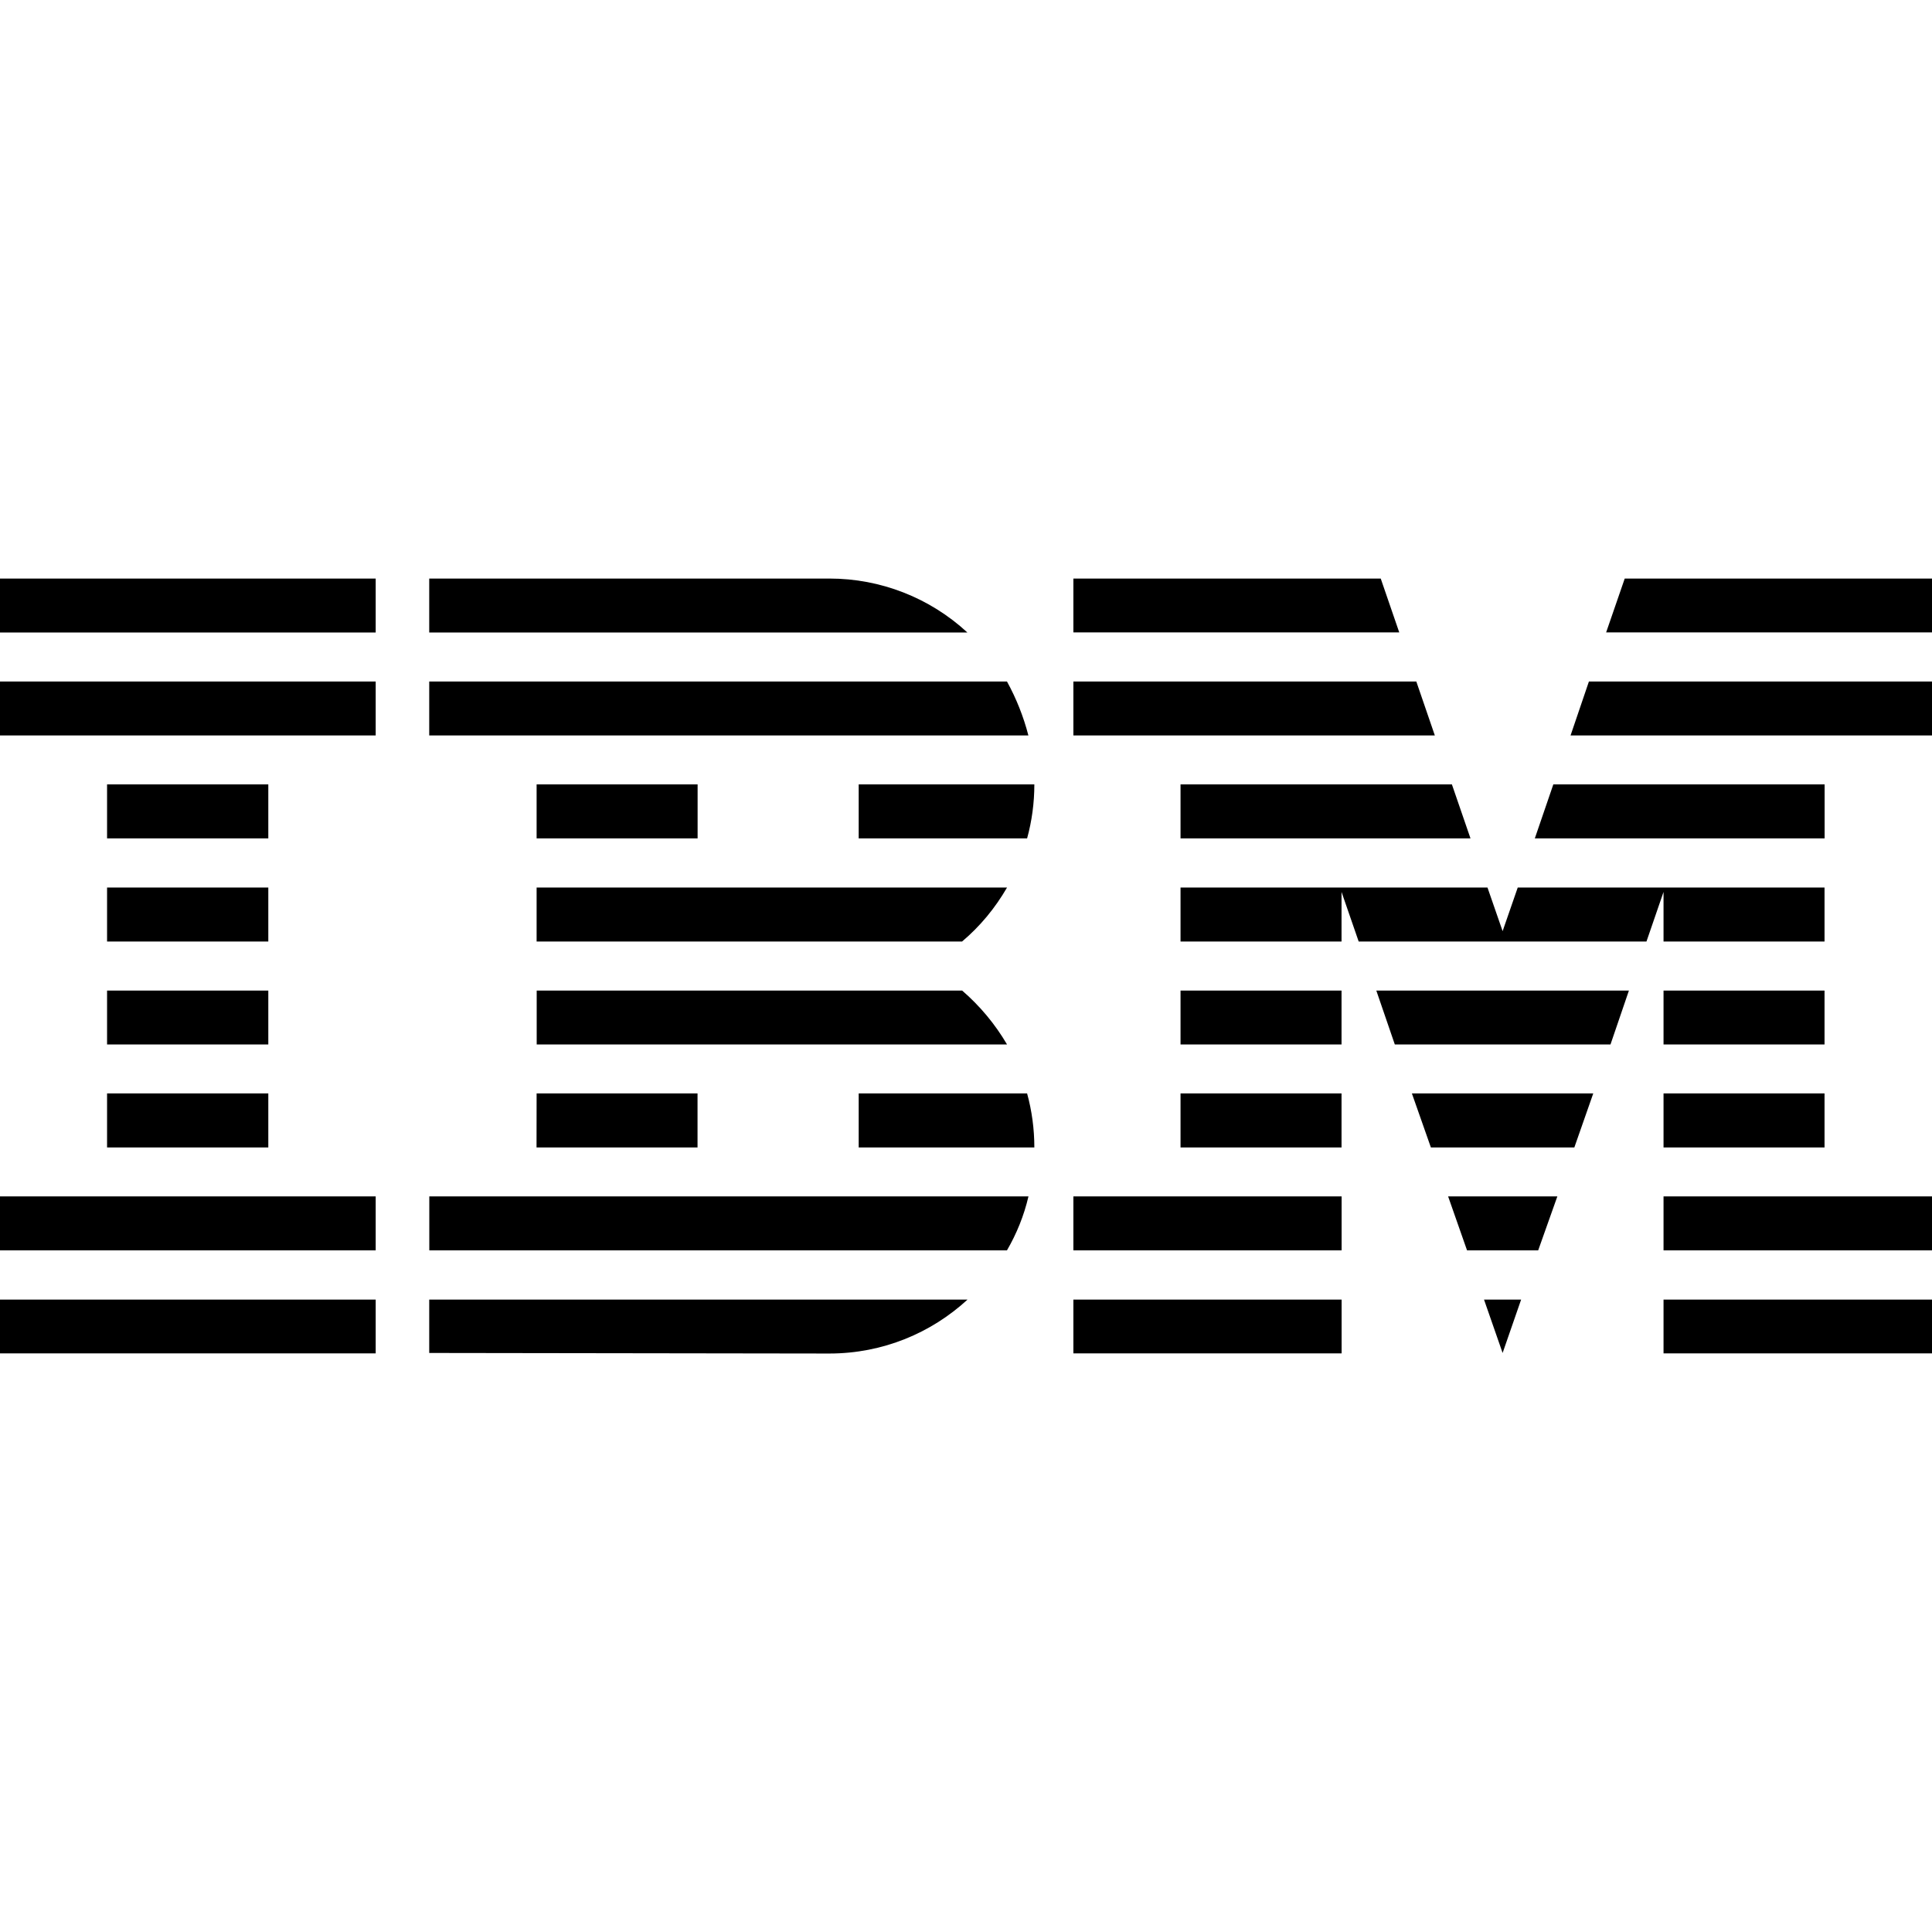
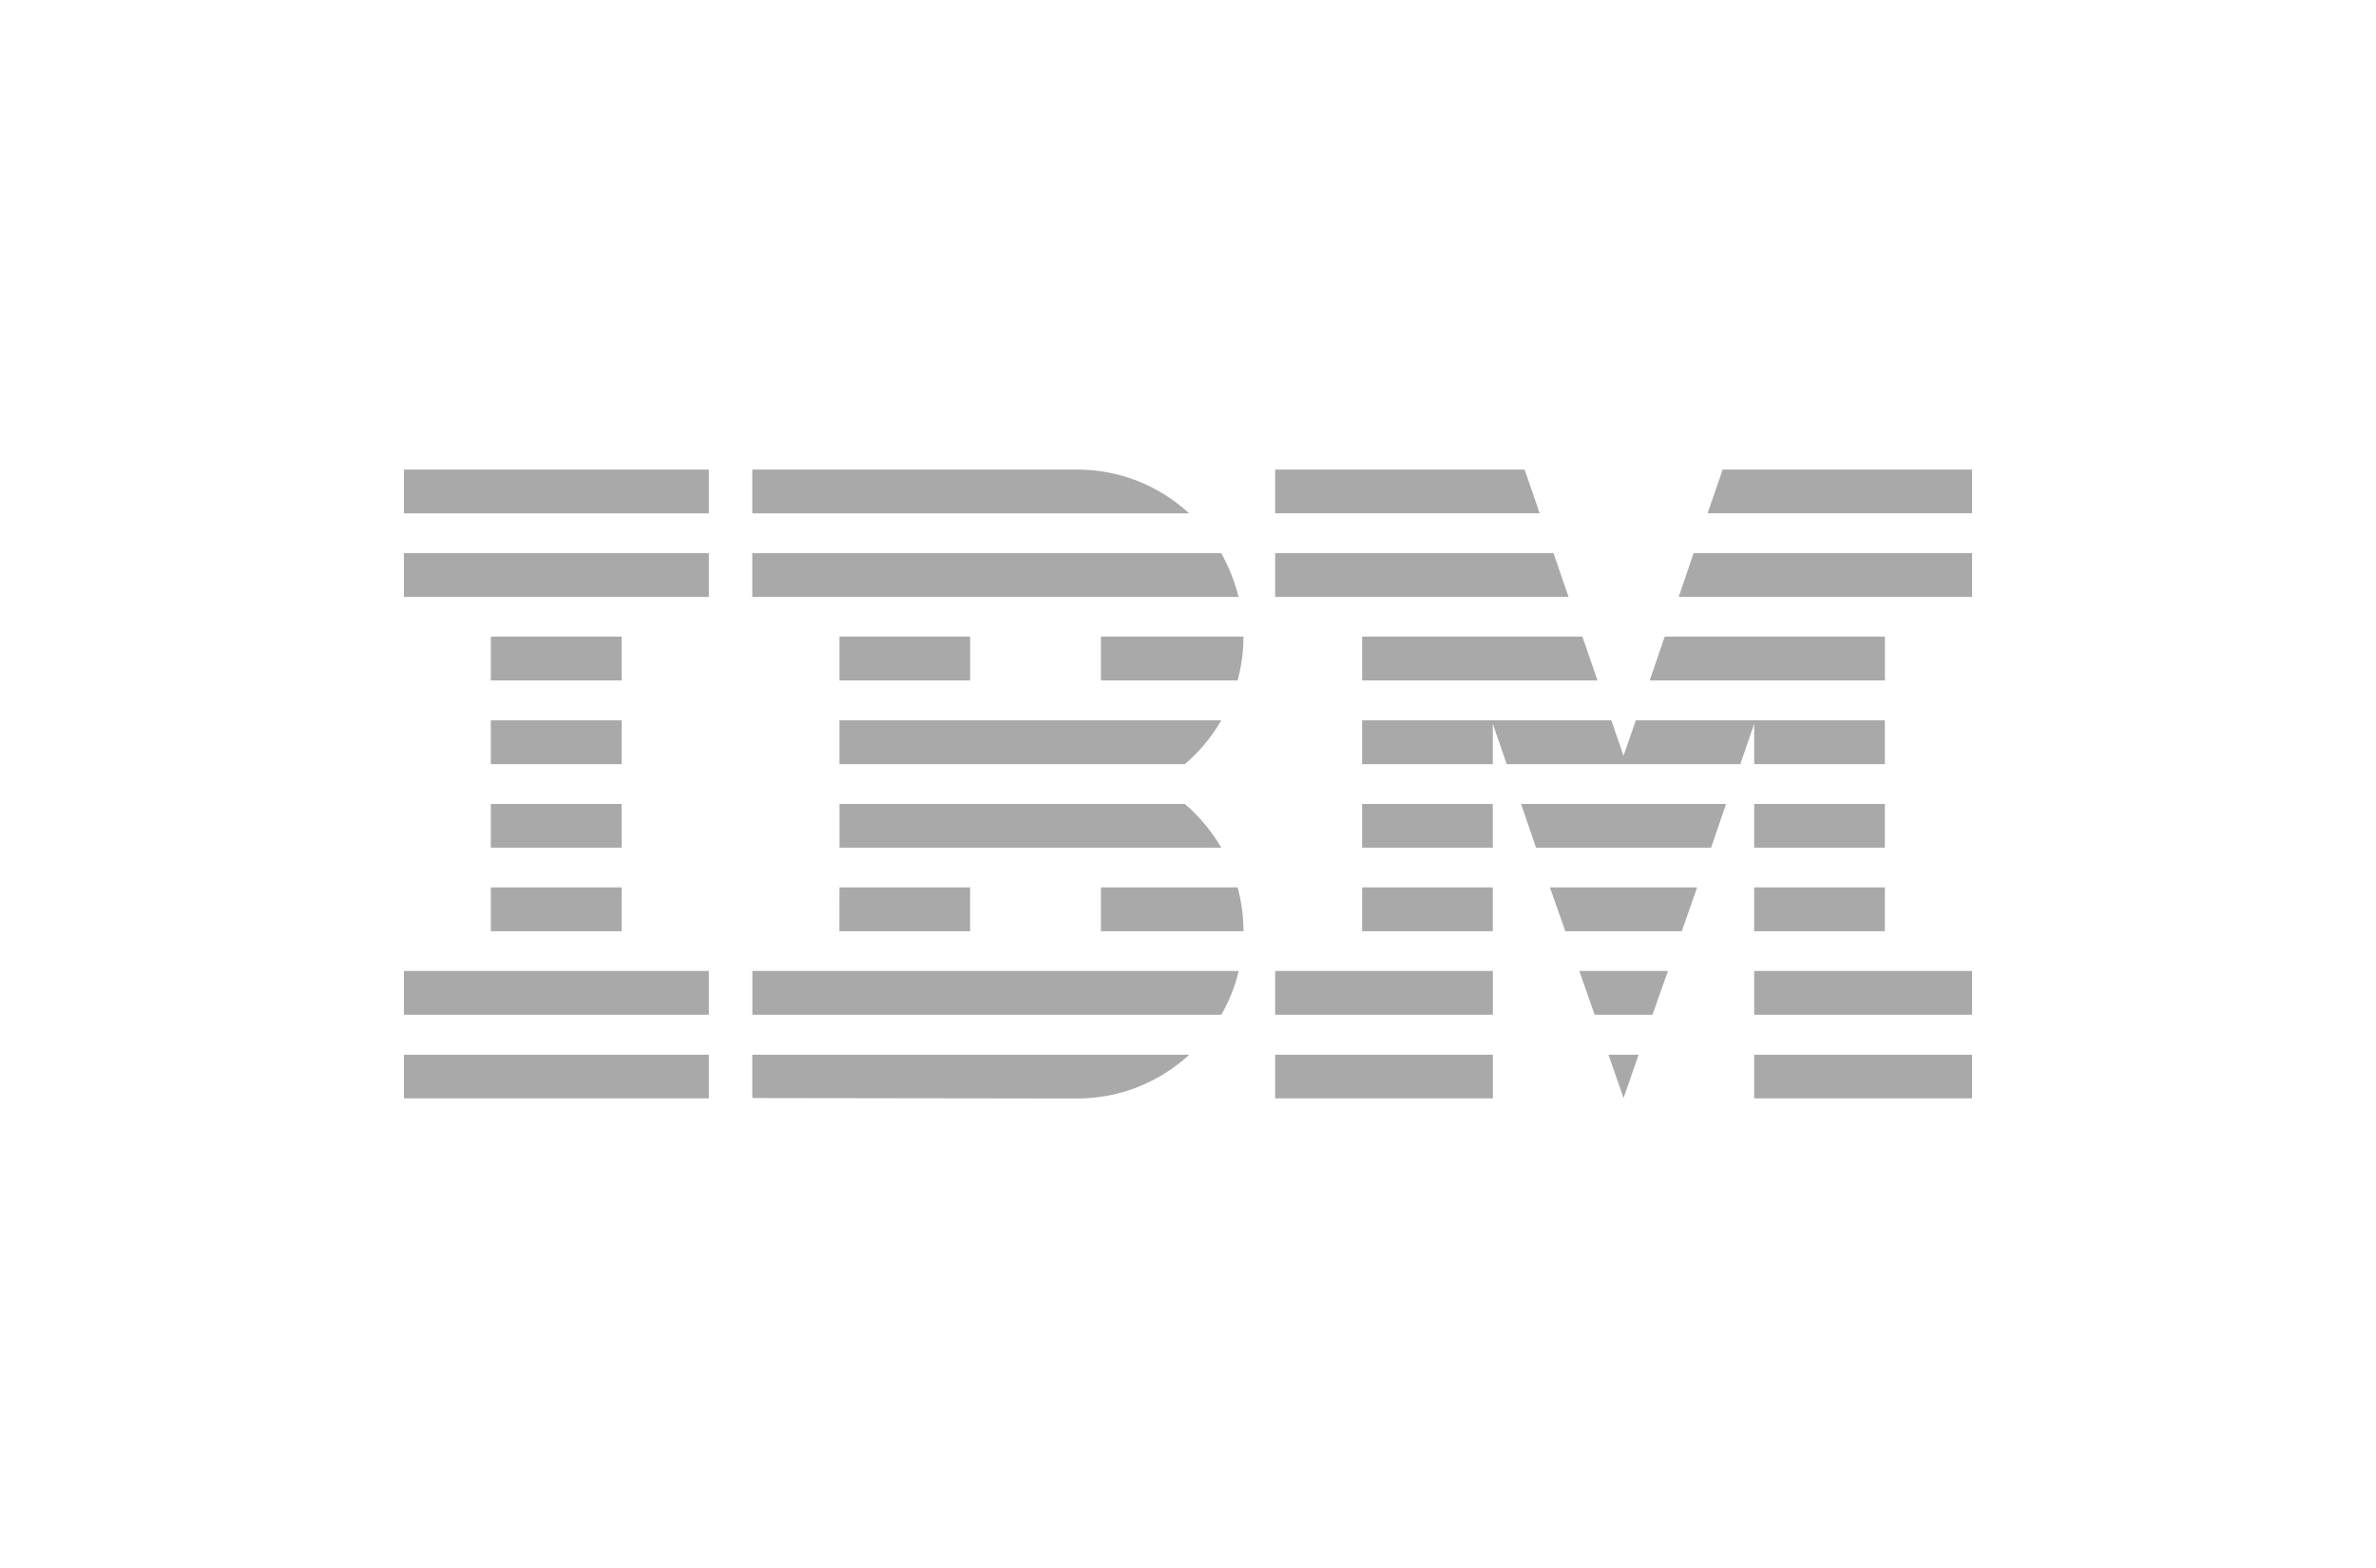
- <svg xmlns="http://www.w3.org/2000/svg" fill="#000000" width="800px" height="800px" viewBox="0 0 24 24" role="img">
+ <svg xmlns="http://www.w3.org/2000/svg" fill="#A9A9A9" width="500px" height="330px" viewBox="0 0 24 24" role="img">
  <path d="M0 16.144h4.667v.668H0zM0 14.862h4.667v.67H0zM1.33 13.583h2.003v.671H1.33zM1.33 12.305h2.003v.67H1.33zM1.33 11.025h2.003v.671H1.33zM1.33 9.744h2.003v.671H1.33zM0 8.466h4.667v.67H0zM0 7.187h4.667v.67H0zM5.332 15.532h7.177c.12-.206.212-.433.267-.67H5.333v.67zM11.95 12.305H6.667v.67h5.843a2.67 2.67 0 00-.558-.67zM6.666 11.025v.671h5.285c.223-.188.41-.414.559-.671H6.666zM12.509 8.466H5.332v.67h7.443a2.891 2.891 0 00-.266-.67zM10.303 7.187H5.332v.67h6.685a2.522 2.522 0 00-1.714-.67zM6.666 9.744h2v.671h-2zM10.667 10.415h2.092c.059-.214.09-.44.09-.671h-2.182v.671zM6.666 13.583h1.999v.671h-2zM10.667 13.583v.671h2.182c0-.23-.031-.457-.09-.671h-2.092zM5.332 16.807l4.97.007c.667 0 1.268-.257 1.717-.67H5.332v.663zM13.334 16.144h3.332v.668h-3.332zM13.334 14.862h3.332v.67h-3.332zM14.665 13.583h2v.671h-2zM14.665 12.305h2v.67h-2zM17.594 8.466h-4.26v.67h4.49zM17.152 7.187h-3.818v.669h4.048zM20.665 16.144H24v.668h-3.335zM20.665 14.862H24v.67h-3.335zM20.665 13.583h2v.671h-2zM20.665 12.305h2v.67h-2zM20.665 11.696h2v-.671h-3.811l-.188.542-.188-.542H14.665v.671h2v-.616l.213.616h3.575l.212-.616zM22.666 9.744h-3.37l-.23.671h3.6zM20.183 7.187l-.231.669H24v-.669zM18.666 16.807l.23-.663h-.461zM18.224 15.532h.884l.238-.67h-1.357zM17.775 14.254h1.782l.235-.671h-2.253zM17.327 12.975h2.679l.229-.67h-3.138zM14.665 10.415h3.602l-.231-.671h-3.371zM19.51 9.136H24v-.67h-4.262z" />
</svg>
